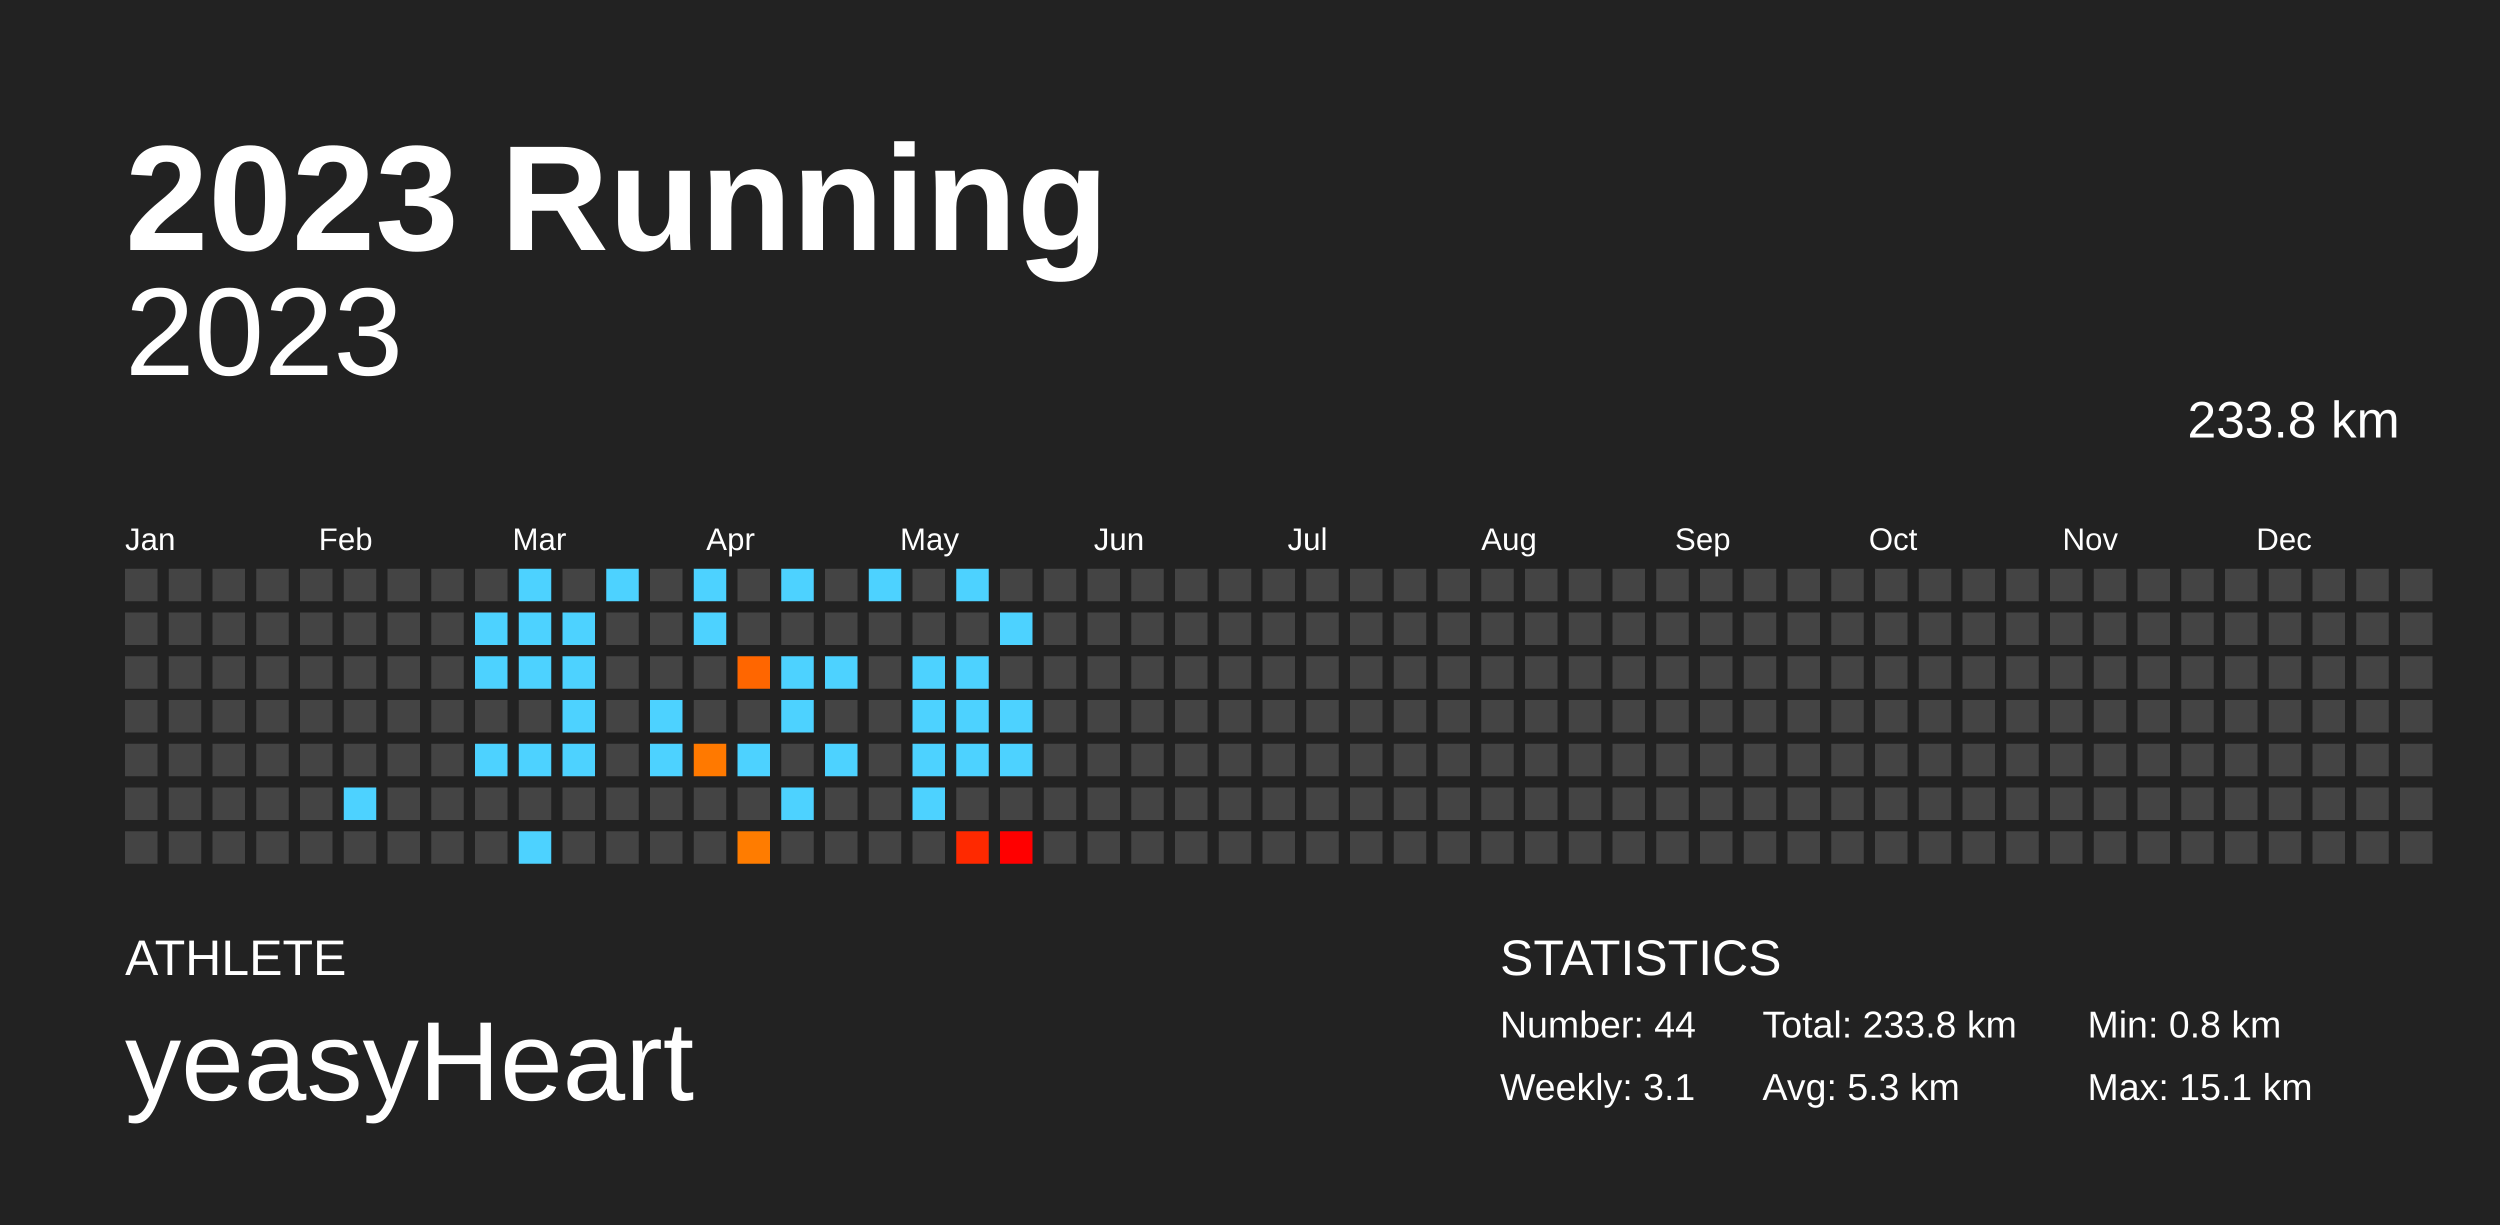
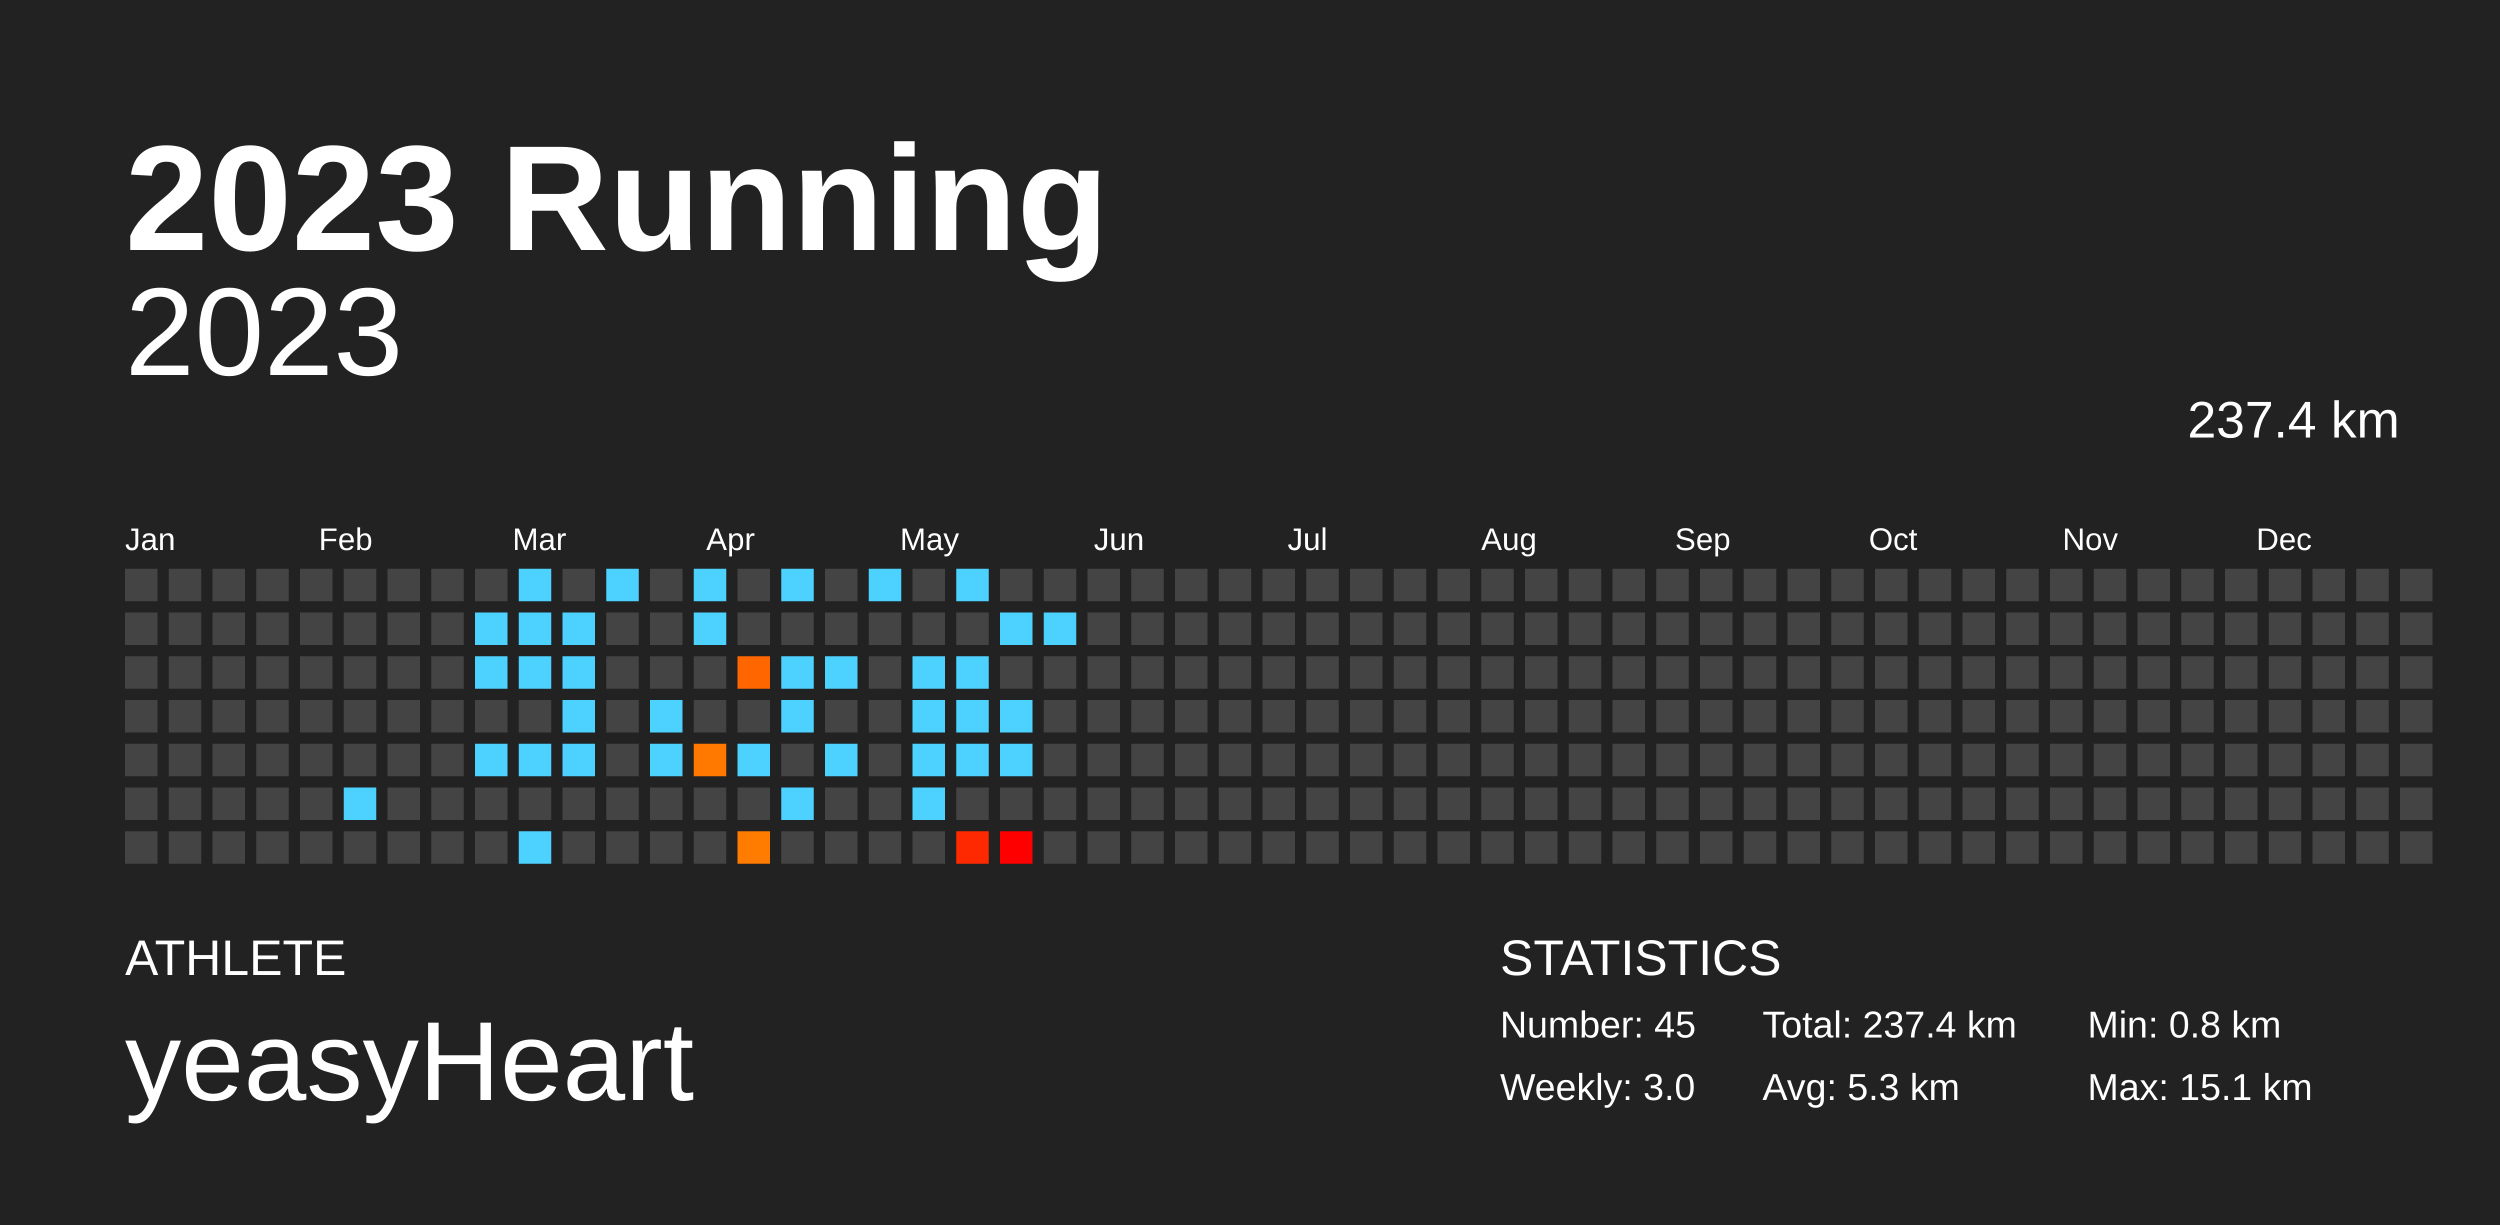
<svg xmlns="http://www.w3.org/2000/svg" baseProfile="full" height="98mm" version="1.1" viewBox="0,0,200,98" width="200mm">
  <defs />
  <rect fill="#222222" height="98" width="200" x="0" y="0" />
  <text fill="#FFFFFF" style="font-size:12px; font-family:Arial; font-weight:bold;" x="10" y="20">2023 Running</text>
  <text fill="#FFFFFF" style="font-size:4px; font-family:Arial" x="10" y="78">ATHLETE</text>
  <text fill="#FFFFFF" style="font-size:9px; font-family:Arial" x="10" y="88">yeasyHeart</text>
  <text fill="#FFFFFF" style="font-size:4px; font-family:Arial" x="120" y="78">STATISTICS</text>
-   <text fill="#FFFFFF" style="font-size:3px; font-family:Arial" x="120" y="83">Number: 44</text>
-   <text fill="#FFFFFF" style="font-size:3px; font-family:Arial" x="120" y="88">Weekly: 3.1</text>
-   <text fill="#FFFFFF" style="font-size:3px; font-family:Arial" x="141" y="83">Total: 233.8 km</text>
+   <text fill="#FFFFFF" style="font-size:3px; font-family:Arial" x="120" y="83">Number: 45</text>
+   <text fill="#FFFFFF" style="font-size:3px; font-family:Arial" x="120" y="88">Weekly: 3.0</text>
+   <text fill="#FFFFFF" style="font-size:3px; font-family:Arial" x="141" y="83">Total: 237.4 km</text>
  <text fill="#FFFFFF" style="font-size:3px; font-family:Arial" x="141" y="88">Avg: 5.3 km</text>
  <text fill="#FFFFFF" style="font-size:3px; font-family:Arial" x="167" y="83">Min: 0.8 km</text>
  <text fill="#FFFFFF" style="font-size:3px; font-family:Arial" x="167" y="88">Max: 15.1 km</text>
  <text alignment-baseline="hanging" fill="#FFFFFF" style="font-size:10.0px; font-family:Arial;" x="10" y="30">2023</text>
-   <text alignment-baseline="hanging" fill="#FFFFFF" style="font-size:4.125px; font-family:Arial;" x="175" y="35">233.8 km</text>
+   <text alignment-baseline="hanging" fill="#FFFFFF" style="font-size:4.125px; font-family:Arial;" x="175" y="35">237.4 km</text>
  <text fill="#FFFFFF" style="font-size:2.5px; font-family:Arial" x="10.0" y="44">Jan</text>
  <text fill="#FFFFFF" style="font-size:2.5px; font-family:Arial" x="25.5" y="44">Feb</text>
  <text fill="#FFFFFF" style="font-size:2.5px; font-family:Arial" x="41.0" y="44">Mar</text>
  <text fill="#FFFFFF" style="font-size:2.5px; font-family:Arial" x="56.5" y="44">Apr</text>
  <text fill="#FFFFFF" style="font-size:2.5px; font-family:Arial" x="72.0" y="44">May</text>
  <text fill="#FFFFFF" style="font-size:2.5px; font-family:Arial" x="87.5" y="44">Jun</text>
  <text fill="#FFFFFF" style="font-size:2.5px; font-family:Arial" x="103.0" y="44">Jul</text>
  <text fill="#FFFFFF" style="font-size:2.5px; font-family:Arial" x="118.5" y="44">Aug</text>
  <text fill="#FFFFFF" style="font-size:2.5px; font-family:Arial" x="134.0" y="44">Sep</text>
  <text fill="#FFFFFF" style="font-size:2.5px; font-family:Arial" x="149.5" y="44">Oct</text>
  <text fill="#FFFFFF" style="font-size:2.5px; font-family:Arial" x="165.0" y="44">Nov</text>
  <text fill="#FFFFFF" style="font-size:2.5px; font-family:Arial" x="180.5" y="44">Dec</text>
  <rect fill="#444444" height="2.6" width="2.6" x="10.0" y="45.5" />
  <rect fill="#444444" height="2.6" width="2.6" x="10.0" y="49.0" />
  <rect fill="#444444" height="2.6" width="2.6" x="10.0" y="52.5" />
  <rect fill="#444444" height="2.6" width="2.6" x="10.0" y="56.0" />
  <rect fill="#444444" height="2.6" width="2.6" x="10.0" y="59.5" />
  <rect fill="#444444" height="2.6" width="2.6" x="10.0" y="63.0" />
  <rect fill="#444444" height="2.6" width="2.6" x="10.0" y="66.5" />
  <rect fill="#444444" height="2.6" width="2.6" x="13.5" y="45.5" />
  <rect fill="#444444" height="2.6" width="2.6" x="13.5" y="49.0" />
  <rect fill="#444444" height="2.6" width="2.6" x="13.5" y="52.5" />
  <rect fill="#444444" height="2.6" width="2.6" x="13.5" y="56.0" />
  <rect fill="#444444" height="2.6" width="2.6" x="13.5" y="59.5" />
  <rect fill="#444444" height="2.6" width="2.6" x="13.5" y="63.0" />
  <rect fill="#444444" height="2.6" width="2.6" x="13.5" y="66.5" />
  <rect fill="#444444" height="2.6" width="2.6" x="17.0" y="45.5" />
  <rect fill="#444444" height="2.6" width="2.6" x="17.0" y="49.0" />
  <rect fill="#444444" height="2.6" width="2.6" x="17.0" y="52.5" />
  <rect fill="#444444" height="2.6" width="2.6" x="17.0" y="56.0" />
  <rect fill="#444444" height="2.6" width="2.6" x="17.0" y="59.5" />
  <rect fill="#444444" height="2.6" width="2.6" x="17.0" y="63.0" />
  <rect fill="#444444" height="2.6" width="2.6" x="17.0" y="66.5" />
  <rect fill="#444444" height="2.6" width="2.6" x="20.5" y="45.5" />
  <rect fill="#444444" height="2.6" width="2.6" x="20.5" y="49.0" />
  <rect fill="#444444" height="2.6" width="2.6" x="20.5" y="52.5" />
  <rect fill="#444444" height="2.6" width="2.6" x="20.5" y="56.0" />
  <rect fill="#444444" height="2.6" width="2.6" x="20.5" y="59.5" />
  <rect fill="#444444" height="2.6" width="2.6" x="20.5" y="63.0" />
  <rect fill="#444444" height="2.6" width="2.6" x="20.5" y="66.5" />
  <rect fill="#444444" height="2.6" width="2.6" x="24.0" y="45.5" />
  <rect fill="#444444" height="2.6" width="2.6" x="24.0" y="49.0" />
  <rect fill="#444444" height="2.6" width="2.6" x="24.0" y="52.5" />
  <rect fill="#444444" height="2.6" width="2.6" x="24.0" y="56.0" />
  <rect fill="#444444" height="2.6" width="2.6" x="24.0" y="59.5" />
  <rect fill="#444444" height="2.6" width="2.6" x="24.0" y="63.0" />
  <rect fill="#444444" height="2.6" width="2.6" x="24.0" y="66.5" />
  <rect fill="#444444" height="2.6" width="2.6" x="27.5" y="45.5" />
  <rect fill="#444444" height="2.6" width="2.6" x="27.5" y="49.0" />
  <rect fill="#444444" height="2.6" width="2.6" x="27.5" y="52.5" />
  <rect fill="#444444" height="2.6" width="2.6" x="27.5" y="56.0" />
  <rect fill="#444444" height="2.6" width="2.6" x="27.5" y="59.5" />
  <rect fill="#4dd2ff" height="2.6" width="2.6" x="27.5" y="63.0" />
  <rect fill="#444444" height="2.6" width="2.6" x="27.5" y="66.5" />
  <rect fill="#444444" height="2.6" width="2.6" x="31.0" y="45.5" />
  <rect fill="#444444" height="2.6" width="2.6" x="31.0" y="49.0" />
  <rect fill="#444444" height="2.6" width="2.6" x="31.0" y="52.5" />
  <rect fill="#444444" height="2.6" width="2.6" x="31.0" y="56.0" />
  <rect fill="#444444" height="2.6" width="2.6" x="31.0" y="59.5" />
  <rect fill="#444444" height="2.6" width="2.6" x="31.0" y="63.0" />
  <rect fill="#444444" height="2.6" width="2.6" x="31.0" y="66.5" />
  <rect fill="#444444" height="2.6" width="2.6" x="34.5" y="45.5" />
  <rect fill="#444444" height="2.6" width="2.6" x="34.5" y="49.0" />
  <rect fill="#444444" height="2.6" width="2.6" x="34.5" y="52.5" />
  <rect fill="#444444" height="2.6" width="2.6" x="34.5" y="56.0" />
  <rect fill="#444444" height="2.6" width="2.6" x="34.5" y="59.5" />
  <rect fill="#444444" height="2.6" width="2.6" x="34.5" y="63.0" />
  <rect fill="#444444" height="2.6" width="2.6" x="34.5" y="66.5" />
  <rect fill="#444444" height="2.6" width="2.6" x="38.0" y="45.5" />
  <rect fill="#4dd2ff" height="2.6" width="2.6" x="38.0" y="49.0" />
  <rect fill="#4dd2ff" height="2.6" width="2.6" x="38.0" y="52.5" />
  <rect fill="#444444" height="2.6" width="2.6" x="38.0" y="56.0" />
  <rect fill="#4dd2ff" height="2.6" width="2.6" x="38.0" y="59.5" />
  <rect fill="#444444" height="2.6" width="2.6" x="38.0" y="63.0" />
  <rect fill="#444444" height="2.6" width="2.6" x="38.0" y="66.5" />
  <rect fill="#4dd2ff" height="2.6" width="2.6" x="41.5" y="45.5" />
  <rect fill="#4dd2ff" height="2.6" width="2.6" x="41.5" y="49.0" />
  <rect fill="#4dd2ff" height="2.6" width="2.6" x="41.5" y="52.5" />
  <rect fill="#444444" height="2.6" width="2.6" x="41.5" y="56.0" />
  <rect fill="#4dd2ff" height="2.6" width="2.6" x="41.5" y="59.5" />
  <rect fill="#444444" height="2.6" width="2.6" x="41.5" y="63.0" />
  <rect fill="#4dd2ff" height="2.6" width="2.6" x="41.5" y="66.5" />
  <rect fill="#444444" height="2.6" width="2.6" x="45.0" y="45.5" />
  <rect fill="#4dd2ff" height="2.6" width="2.6" x="45.0" y="49.0" />
  <rect fill="#4dd2ff" height="2.6" width="2.6" x="45.0" y="52.5" />
  <rect fill="#4dd2ff" height="2.6" width="2.6" x="45.0" y="56.0" />
  <rect fill="#4dd2ff" height="2.6" width="2.6" x="45.0" y="59.5" />
  <rect fill="#444444" height="2.6" width="2.6" x="45.0" y="63.0" />
  <rect fill="#444444" height="2.6" width="2.6" x="45.0" y="66.5" />
  <rect fill="#4dd2ff" height="2.6" width="2.6" x="48.5" y="45.5" />
  <rect fill="#444444" height="2.6" width="2.6" x="48.5" y="49.0" />
  <rect fill="#444444" height="2.6" width="2.6" x="48.5" y="52.5" />
  <rect fill="#444444" height="2.6" width="2.6" x="48.5" y="56.0" />
  <rect fill="#444444" height="2.6" width="2.6" x="48.5" y="59.5" />
  <rect fill="#444444" height="2.6" width="2.6" x="48.5" y="63.0" />
  <rect fill="#444444" height="2.6" width="2.6" x="48.5" y="66.5" />
  <rect fill="#444444" height="2.6" width="2.6" x="52.0" y="45.5" />
  <rect fill="#444444" height="2.6" width="2.6" x="52.0" y="49.0" />
  <rect fill="#444444" height="2.6" width="2.6" x="52.0" y="52.5" />
  <rect fill="#4dd2ff" height="2.6" width="2.6" x="52.0" y="56.0" />
  <rect fill="#4dd2ff" height="2.6" width="2.6" x="52.0" y="59.5" />
  <rect fill="#444444" height="2.6" width="2.6" x="52.0" y="63.0" />
  <rect fill="#444444" height="2.6" width="2.6" x="52.0" y="66.5" />
  <rect fill="#4dd2ff" height="2.6" width="2.6" x="55.5" y="45.5" />
  <rect fill="#4dd2ff" height="2.6" width="2.6" x="55.5" y="49.0" />
  <rect fill="#444444" height="2.6" width="2.6" x="55.5" y="52.5" />
  <rect fill="#444444" height="2.6" width="2.6" x="55.5" y="56.0" />
  <rect fill="#ff7900" height="2.6" width="2.6" x="55.5" y="59.5" />
  <rect fill="#444444" height="2.6" width="2.6" x="55.5" y="63.0" />
  <rect fill="#444444" height="2.6" width="2.6" x="55.5" y="66.5" />
  <rect fill="#444444" height="2.6" width="2.6" x="59.0" y="45.5" />
  <rect fill="#444444" height="2.6" width="2.6" x="59.0" y="49.0" />
  <rect fill="#ff6600" height="2.6" width="2.6" x="59.0" y="52.5" />
  <rect fill="#444444" height="2.6" width="2.6" x="59.0" y="56.0" />
  <rect fill="#4dd2ff" height="2.6" width="2.6" x="59.0" y="59.5" />
  <rect fill="#444444" height="2.6" width="2.6" x="59.0" y="63.0" />
  <rect fill="#ff7c00" height="2.6" width="2.6" x="59.0" y="66.5" />
  <rect fill="#4dd2ff" height="2.6" width="2.6" x="62.5" y="45.5" />
  <rect fill="#444444" height="2.6" width="2.6" x="62.5" y="49.0" />
  <rect fill="#4dd2ff" height="2.6" width="2.6" x="62.5" y="52.5" />
  <rect fill="#4dd2ff" height="2.6" width="2.6" x="62.5" y="56.0" />
  <rect fill="#444444" height="2.6" width="2.6" x="62.5" y="59.5" />
  <rect fill="#4dd2ff" height="2.6" width="2.6" x="62.5" y="63.0" />
  <rect fill="#444444" height="2.6" width="2.6" x="62.5" y="66.5" />
  <rect fill="#444444" height="2.6" width="2.6" x="66.0" y="45.5" />
  <rect fill="#444444" height="2.6" width="2.6" x="66.0" y="49.0" />
  <rect fill="#4dd2ff" height="2.6" width="2.6" x="66.0" y="52.5" />
  <rect fill="#444444" height="2.6" width="2.6" x="66.0" y="56.0" />
  <rect fill="#4dd2ff" height="2.6" width="2.6" x="66.0" y="59.5" />
  <rect fill="#444444" height="2.6" width="2.6" x="66.0" y="63.0" />
  <rect fill="#444444" height="2.6" width="2.6" x="66.0" y="66.5" />
  <rect fill="#4dd2ff" height="2.6" width="2.6" x="69.5" y="45.5" />
  <rect fill="#444444" height="2.6" width="2.6" x="69.5" y="49.0" />
  <rect fill="#444444" height="2.6" width="2.6" x="69.5" y="52.5" />
  <rect fill="#444444" height="2.6" width="2.6" x="69.5" y="56.0" />
  <rect fill="#444444" height="2.6" width="2.6" x="69.5" y="59.5" />
  <rect fill="#444444" height="2.6" width="2.6" x="69.5" y="63.0" />
  <rect fill="#444444" height="2.6" width="2.6" x="69.5" y="66.5" />
  <rect fill="#444444" height="2.6" width="2.6" x="73.0" y="45.5" />
  <rect fill="#444444" height="2.6" width="2.6" x="73.0" y="49.0" />
  <rect fill="#4dd2ff" height="2.6" width="2.6" x="73.0" y="52.5" />
  <rect fill="#4dd2ff" height="2.6" width="2.6" x="73.0" y="56.0" />
  <rect fill="#4dd2ff" height="2.6" width="2.6" x="73.0" y="59.5" />
  <rect fill="#4dd2ff" height="2.6" width="2.6" x="73.0" y="63.0" />
  <rect fill="#444444" height="2.6" width="2.6" x="73.0" y="66.5" />
  <rect fill="#4dd2ff" height="2.6" width="2.6" x="76.5" y="45.5" />
  <rect fill="#444444" height="2.6" width="2.6" x="76.5" y="49.0" />
  <rect fill="#4dd2ff" height="2.6" width="2.6" x="76.5" y="52.5" />
  <rect fill="#4dd2ff" height="2.6" width="2.6" x="76.5" y="56.0" />
  <rect fill="#4dd2ff" height="2.6" width="2.6" x="76.5" y="59.5" />
  <rect fill="#444444" height="2.6" width="2.6" x="76.5" y="63.0" />
  <rect fill="#ff2900" height="2.6" width="2.6" x="76.5" y="66.5" />
  <rect fill="#444444" height="2.6" width="2.6" x="80.0" y="45.5" />
  <rect fill="#4dd2ff" height="2.6" width="2.6" x="80.0" y="49.0" />
  <rect fill="#444444" height="2.6" width="2.6" x="80.0" y="52.5" />
  <rect fill="#4dd2ff" height="2.6" width="2.6" x="80.0" y="56.0" />
  <rect fill="#4dd2ff" height="2.6" width="2.6" x="80.0" y="59.5" />
  <rect fill="#444444" height="2.6" width="2.6" x="80.0" y="63.0" />
  <rect fill="#ff0000" height="2.6" width="2.6" x="80.0" y="66.5" />
  <rect fill="#444444" height="2.6" width="2.6" x="83.5" y="45.5" />
-   <rect fill="#444444" height="2.6" width="2.6" x="83.5" y="49.0" />
+   <rect fill="#4dd2ff" height="2.6" width="2.6" x="83.5" y="49.0" />
  <rect fill="#444444" height="2.6" width="2.6" x="83.5" y="52.5" />
  <rect fill="#444444" height="2.6" width="2.6" x="83.5" y="56.0" />
  <rect fill="#444444" height="2.6" width="2.6" x="83.5" y="59.5" />
  <rect fill="#444444" height="2.6" width="2.6" x="83.5" y="63.0" />
  <rect fill="#444444" height="2.6" width="2.6" x="83.5" y="66.5" />
  <rect fill="#444444" height="2.6" width="2.6" x="87.0" y="45.5" />
  <rect fill="#444444" height="2.6" width="2.6" x="87.0" y="49.0" />
  <rect fill="#444444" height="2.6" width="2.6" x="87.0" y="52.5" />
  <rect fill="#444444" height="2.6" width="2.6" x="87.0" y="56.0" />
  <rect fill="#444444" height="2.6" width="2.6" x="87.0" y="59.5" />
  <rect fill="#444444" height="2.6" width="2.6" x="87.0" y="63.0" />
  <rect fill="#444444" height="2.6" width="2.6" x="87.0" y="66.5" />
  <rect fill="#444444" height="2.6" width="2.6" x="90.5" y="45.5" />
  <rect fill="#444444" height="2.6" width="2.6" x="90.5" y="49.0" />
  <rect fill="#444444" height="2.6" width="2.6" x="90.5" y="52.5" />
  <rect fill="#444444" height="2.6" width="2.6" x="90.5" y="56.0" />
  <rect fill="#444444" height="2.6" width="2.6" x="90.5" y="59.5" />
  <rect fill="#444444" height="2.6" width="2.6" x="90.5" y="63.0" />
  <rect fill="#444444" height="2.6" width="2.6" x="90.5" y="66.5" />
  <rect fill="#444444" height="2.6" width="2.6" x="94.0" y="45.5" />
  <rect fill="#444444" height="2.6" width="2.6" x="94.0" y="49.0" />
  <rect fill="#444444" height="2.6" width="2.6" x="94.0" y="52.5" />
  <rect fill="#444444" height="2.6" width="2.6" x="94.0" y="56.0" />
  <rect fill="#444444" height="2.6" width="2.6" x="94.0" y="59.5" />
  <rect fill="#444444" height="2.6" width="2.6" x="94.0" y="63.0" />
  <rect fill="#444444" height="2.6" width="2.6" x="94.0" y="66.5" />
  <rect fill="#444444" height="2.6" width="2.6" x="97.5" y="45.5" />
  <rect fill="#444444" height="2.6" width="2.6" x="97.5" y="49.0" />
  <rect fill="#444444" height="2.6" width="2.6" x="97.5" y="52.5" />
  <rect fill="#444444" height="2.6" width="2.6" x="97.5" y="56.0" />
  <rect fill="#444444" height="2.6" width="2.6" x="97.5" y="59.5" />
  <rect fill="#444444" height="2.6" width="2.6" x="97.5" y="63.0" />
  <rect fill="#444444" height="2.6" width="2.6" x="97.5" y="66.5" />
  <rect fill="#444444" height="2.6" width="2.6" x="101.0" y="45.5" />
  <rect fill="#444444" height="2.6" width="2.6" x="101.0" y="49.0" />
  <rect fill="#444444" height="2.6" width="2.6" x="101.0" y="52.5" />
  <rect fill="#444444" height="2.6" width="2.6" x="101.0" y="56.0" />
  <rect fill="#444444" height="2.6" width="2.6" x="101.0" y="59.5" />
  <rect fill="#444444" height="2.6" width="2.6" x="101.0" y="63.0" />
  <rect fill="#444444" height="2.6" width="2.6" x="101.0" y="66.5" />
  <rect fill="#444444" height="2.6" width="2.6" x="104.5" y="45.5" />
  <rect fill="#444444" height="2.6" width="2.6" x="104.5" y="49.0" />
  <rect fill="#444444" height="2.6" width="2.6" x="104.5" y="52.5" />
  <rect fill="#444444" height="2.6" width="2.6" x="104.5" y="56.0" />
  <rect fill="#444444" height="2.6" width="2.6" x="104.5" y="59.5" />
  <rect fill="#444444" height="2.6" width="2.6" x="104.5" y="63.0" />
  <rect fill="#444444" height="2.6" width="2.6" x="104.5" y="66.5" />
  <rect fill="#444444" height="2.6" width="2.6" x="108.0" y="45.5" />
  <rect fill="#444444" height="2.6" width="2.6" x="108.0" y="49.0" />
  <rect fill="#444444" height="2.6" width="2.6" x="108.0" y="52.5" />
  <rect fill="#444444" height="2.6" width="2.6" x="108.0" y="56.0" />
  <rect fill="#444444" height="2.6" width="2.6" x="108.0" y="59.5" />
  <rect fill="#444444" height="2.6" width="2.6" x="108.0" y="63.0" />
  <rect fill="#444444" height="2.6" width="2.6" x="108.0" y="66.5" />
  <rect fill="#444444" height="2.6" width="2.6" x="111.5" y="45.5" />
  <rect fill="#444444" height="2.6" width="2.6" x="111.5" y="49.0" />
  <rect fill="#444444" height="2.6" width="2.6" x="111.5" y="52.5" />
  <rect fill="#444444" height="2.6" width="2.6" x="111.5" y="56.0" />
  <rect fill="#444444" height="2.6" width="2.6" x="111.5" y="59.5" />
  <rect fill="#444444" height="2.6" width="2.6" x="111.5" y="63.0" />
  <rect fill="#444444" height="2.6" width="2.6" x="111.5" y="66.5" />
  <rect fill="#444444" height="2.6" width="2.6" x="115.0" y="45.5" />
  <rect fill="#444444" height="2.6" width="2.6" x="115.0" y="49.0" />
  <rect fill="#444444" height="2.6" width="2.6" x="115.0" y="52.5" />
  <rect fill="#444444" height="2.6" width="2.6" x="115.0" y="56.0" />
  <rect fill="#444444" height="2.6" width="2.6" x="115.0" y="59.5" />
  <rect fill="#444444" height="2.6" width="2.6" x="115.0" y="63.0" />
  <rect fill="#444444" height="2.6" width="2.6" x="115.0" y="66.5" />
  <rect fill="#444444" height="2.6" width="2.6" x="118.5" y="45.5" />
  <rect fill="#444444" height="2.6" width="2.6" x="118.5" y="49.0" />
  <rect fill="#444444" height="2.6" width="2.6" x="118.5" y="52.5" />
  <rect fill="#444444" height="2.6" width="2.6" x="118.5" y="56.0" />
  <rect fill="#444444" height="2.6" width="2.6" x="118.5" y="59.5" />
  <rect fill="#444444" height="2.6" width="2.6" x="118.5" y="63.0" />
  <rect fill="#444444" height="2.6" width="2.6" x="118.5" y="66.5" />
  <rect fill="#444444" height="2.6" width="2.6" x="122.0" y="45.5" />
  <rect fill="#444444" height="2.6" width="2.6" x="122.0" y="49.0" />
  <rect fill="#444444" height="2.6" width="2.6" x="122.0" y="52.5" />
  <rect fill="#444444" height="2.6" width="2.6" x="122.0" y="56.0" />
  <rect fill="#444444" height="2.6" width="2.6" x="122.0" y="59.5" />
  <rect fill="#444444" height="2.6" width="2.6" x="122.0" y="63.0" />
  <rect fill="#444444" height="2.6" width="2.6" x="122.0" y="66.5" />
  <rect fill="#444444" height="2.6" width="2.6" x="125.5" y="45.5" />
  <rect fill="#444444" height="2.6" width="2.6" x="125.5" y="49.0" />
  <rect fill="#444444" height="2.6" width="2.6" x="125.5" y="52.5" />
  <rect fill="#444444" height="2.6" width="2.6" x="125.5" y="56.0" />
  <rect fill="#444444" height="2.6" width="2.6" x="125.5" y="59.5" />
  <rect fill="#444444" height="2.6" width="2.6" x="125.5" y="63.0" />
  <rect fill="#444444" height="2.6" width="2.6" x="125.5" y="66.5" />
  <rect fill="#444444" height="2.6" width="2.6" x="129.0" y="45.5" />
  <rect fill="#444444" height="2.6" width="2.6" x="129.0" y="49.0" />
  <rect fill="#444444" height="2.6" width="2.6" x="129.0" y="52.5" />
  <rect fill="#444444" height="2.6" width="2.6" x="129.0" y="56.0" />
  <rect fill="#444444" height="2.6" width="2.6" x="129.0" y="59.5" />
  <rect fill="#444444" height="2.6" width="2.6" x="129.0" y="63.0" />
  <rect fill="#444444" height="2.6" width="2.6" x="129.0" y="66.5" />
  <rect fill="#444444" height="2.6" width="2.6" x="132.5" y="45.5" />
  <rect fill="#444444" height="2.6" width="2.6" x="132.5" y="49.0" />
  <rect fill="#444444" height="2.6" width="2.6" x="132.5" y="52.5" />
  <rect fill="#444444" height="2.6" width="2.6" x="132.5" y="56.0" />
  <rect fill="#444444" height="2.6" width="2.6" x="132.5" y="59.5" />
  <rect fill="#444444" height="2.6" width="2.6" x="132.5" y="63.0" />
  <rect fill="#444444" height="2.6" width="2.6" x="132.5" y="66.5" />
  <rect fill="#444444" height="2.6" width="2.6" x="136.0" y="45.5" />
  <rect fill="#444444" height="2.6" width="2.6" x="136.0" y="49.0" />
  <rect fill="#444444" height="2.6" width="2.6" x="136.0" y="52.5" />
  <rect fill="#444444" height="2.6" width="2.6" x="136.0" y="56.0" />
  <rect fill="#444444" height="2.6" width="2.6" x="136.0" y="59.5" />
  <rect fill="#444444" height="2.6" width="2.6" x="136.0" y="63.0" />
  <rect fill="#444444" height="2.6" width="2.6" x="136.0" y="66.5" />
  <rect fill="#444444" height="2.6" width="2.6" x="139.5" y="45.5" />
  <rect fill="#444444" height="2.6" width="2.6" x="139.5" y="49.0" />
  <rect fill="#444444" height="2.6" width="2.6" x="139.5" y="52.5" />
  <rect fill="#444444" height="2.6" width="2.6" x="139.5" y="56.0" />
  <rect fill="#444444" height="2.6" width="2.6" x="139.5" y="59.5" />
  <rect fill="#444444" height="2.6" width="2.6" x="139.5" y="63.0" />
  <rect fill="#444444" height="2.6" width="2.6" x="139.5" y="66.5" />
  <rect fill="#444444" height="2.6" width="2.6" x="143.0" y="45.5" />
  <rect fill="#444444" height="2.6" width="2.6" x="143.0" y="49.0" />
  <rect fill="#444444" height="2.6" width="2.6" x="143.0" y="52.5" />
  <rect fill="#444444" height="2.6" width="2.6" x="143.0" y="56.0" />
  <rect fill="#444444" height="2.6" width="2.6" x="143.0" y="59.5" />
  <rect fill="#444444" height="2.6" width="2.6" x="143.0" y="63.0" />
  <rect fill="#444444" height="2.6" width="2.6" x="143.0" y="66.5" />
  <rect fill="#444444" height="2.6" width="2.6" x="146.5" y="45.5" />
  <rect fill="#444444" height="2.6" width="2.6" x="146.5" y="49.0" />
  <rect fill="#444444" height="2.6" width="2.6" x="146.5" y="52.5" />
  <rect fill="#444444" height="2.6" width="2.6" x="146.5" y="56.0" />
  <rect fill="#444444" height="2.6" width="2.6" x="146.5" y="59.5" />
  <rect fill="#444444" height="2.6" width="2.6" x="146.5" y="63.0" />
  <rect fill="#444444" height="2.6" width="2.6" x="146.5" y="66.5" />
  <rect fill="#444444" height="2.6" width="2.6" x="150.0" y="45.5" />
  <rect fill="#444444" height="2.6" width="2.6" x="150.0" y="49.0" />
  <rect fill="#444444" height="2.6" width="2.6" x="150.0" y="52.5" />
  <rect fill="#444444" height="2.6" width="2.6" x="150.0" y="56.0" />
  <rect fill="#444444" height="2.6" width="2.6" x="150.0" y="59.5" />
  <rect fill="#444444" height="2.6" width="2.6" x="150.0" y="63.0" />
  <rect fill="#444444" height="2.6" width="2.6" x="150.0" y="66.5" />
  <rect fill="#444444" height="2.6" width="2.6" x="153.5" y="45.5" />
  <rect fill="#444444" height="2.6" width="2.6" x="153.5" y="49.0" />
  <rect fill="#444444" height="2.6" width="2.6" x="153.5" y="52.5" />
  <rect fill="#444444" height="2.6" width="2.6" x="153.5" y="56.0" />
  <rect fill="#444444" height="2.6" width="2.6" x="153.5" y="59.5" />
  <rect fill="#444444" height="2.6" width="2.6" x="153.5" y="63.0" />
  <rect fill="#444444" height="2.6" width="2.6" x="153.5" y="66.5" />
  <rect fill="#444444" height="2.6" width="2.6" x="157.0" y="45.5" />
  <rect fill="#444444" height="2.6" width="2.6" x="157.0" y="49.0" />
  <rect fill="#444444" height="2.6" width="2.6" x="157.0" y="52.5" />
  <rect fill="#444444" height="2.6" width="2.6" x="157.0" y="56.0" />
  <rect fill="#444444" height="2.6" width="2.6" x="157.0" y="59.5" />
  <rect fill="#444444" height="2.6" width="2.6" x="157.0" y="63.0" />
  <rect fill="#444444" height="2.6" width="2.6" x="157.0" y="66.5" />
  <rect fill="#444444" height="2.6" width="2.6" x="160.5" y="45.5" />
  <rect fill="#444444" height="2.6" width="2.6" x="160.5" y="49.0" />
  <rect fill="#444444" height="2.6" width="2.6" x="160.5" y="52.5" />
  <rect fill="#444444" height="2.6" width="2.6" x="160.5" y="56.0" />
  <rect fill="#444444" height="2.6" width="2.6" x="160.5" y="59.5" />
  <rect fill="#444444" height="2.6" width="2.6" x="160.5" y="63.0" />
  <rect fill="#444444" height="2.6" width="2.6" x="160.5" y="66.5" />
  <rect fill="#444444" height="2.6" width="2.6" x="164.0" y="45.5" />
  <rect fill="#444444" height="2.6" width="2.6" x="164.0" y="49.0" />
  <rect fill="#444444" height="2.6" width="2.6" x="164.0" y="52.5" />
  <rect fill="#444444" height="2.6" width="2.6" x="164.0" y="56.0" />
  <rect fill="#444444" height="2.6" width="2.6" x="164.0" y="59.5" />
  <rect fill="#444444" height="2.6" width="2.6" x="164.0" y="63.0" />
  <rect fill="#444444" height="2.6" width="2.6" x="164.0" y="66.5" />
  <rect fill="#444444" height="2.6" width="2.6" x="167.5" y="45.5" />
  <rect fill="#444444" height="2.6" width="2.6" x="167.5" y="49.0" />
  <rect fill="#444444" height="2.6" width="2.6" x="167.5" y="52.5" />
  <rect fill="#444444" height="2.6" width="2.6" x="167.5" y="56.0" />
  <rect fill="#444444" height="2.6" width="2.6" x="167.5" y="59.5" />
  <rect fill="#444444" height="2.6" width="2.6" x="167.5" y="63.0" />
  <rect fill="#444444" height="2.6" width="2.6" x="167.5" y="66.5" />
  <rect fill="#444444" height="2.6" width="2.6" x="171.0" y="45.5" />
  <rect fill="#444444" height="2.6" width="2.6" x="171.0" y="49.0" />
  <rect fill="#444444" height="2.6" width="2.6" x="171.0" y="52.5" />
  <rect fill="#444444" height="2.6" width="2.6" x="171.0" y="56.0" />
  <rect fill="#444444" height="2.6" width="2.6" x="171.0" y="59.5" />
  <rect fill="#444444" height="2.6" width="2.6" x="171.0" y="63.0" />
  <rect fill="#444444" height="2.6" width="2.6" x="171.0" y="66.5" />
  <rect fill="#444444" height="2.6" width="2.6" x="174.5" y="45.5" />
  <rect fill="#444444" height="2.6" width="2.6" x="174.5" y="49.0" />
  <rect fill="#444444" height="2.6" width="2.6" x="174.5" y="52.5" />
  <rect fill="#444444" height="2.6" width="2.6" x="174.5" y="56.0" />
  <rect fill="#444444" height="2.6" width="2.6" x="174.5" y="59.5" />
  <rect fill="#444444" height="2.6" width="2.6" x="174.5" y="63.0" />
  <rect fill="#444444" height="2.6" width="2.6" x="174.5" y="66.5" />
  <rect fill="#444444" height="2.6" width="2.6" x="178.0" y="45.5" />
  <rect fill="#444444" height="2.6" width="2.6" x="178.0" y="49.0" />
  <rect fill="#444444" height="2.6" width="2.6" x="178.0" y="52.5" />
  <rect fill="#444444" height="2.6" width="2.6" x="178.0" y="56.0" />
  <rect fill="#444444" height="2.6" width="2.6" x="178.0" y="59.5" />
  <rect fill="#444444" height="2.6" width="2.6" x="178.0" y="63.0" />
  <rect fill="#444444" height="2.6" width="2.6" x="178.0" y="66.5" />
  <rect fill="#444444" height="2.6" width="2.6" x="181.5" y="45.5" />
  <rect fill="#444444" height="2.6" width="2.6" x="181.5" y="49.0" />
  <rect fill="#444444" height="2.6" width="2.6" x="181.5" y="52.5" />
  <rect fill="#444444" height="2.6" width="2.6" x="181.5" y="56.0" />
  <rect fill="#444444" height="2.6" width="2.6" x="181.5" y="59.5" />
  <rect fill="#444444" height="2.6" width="2.6" x="181.5" y="63.0" />
  <rect fill="#444444" height="2.6" width="2.6" x="181.5" y="66.5" />
  <rect fill="#444444" height="2.6" width="2.6" x="185.0" y="45.5" />
  <rect fill="#444444" height="2.6" width="2.6" x="185.0" y="49.0" />
  <rect fill="#444444" height="2.6" width="2.6" x="185.0" y="52.5" />
  <rect fill="#444444" height="2.6" width="2.6" x="185.0" y="56.0" />
  <rect fill="#444444" height="2.6" width="2.6" x="185.0" y="59.5" />
  <rect fill="#444444" height="2.6" width="2.6" x="185.0" y="63.0" />
  <rect fill="#444444" height="2.6" width="2.6" x="185.0" y="66.5" />
  <rect fill="#444444" height="2.6" width="2.6" x="188.5" y="45.5" />
  <rect fill="#444444" height="2.6" width="2.6" x="188.5" y="49.0" />
  <rect fill="#444444" height="2.6" width="2.6" x="188.5" y="52.5" />
  <rect fill="#444444" height="2.6" width="2.6" x="188.5" y="56.0" />
  <rect fill="#444444" height="2.6" width="2.6" x="188.5" y="59.5" />
  <rect fill="#444444" height="2.6" width="2.6" x="188.5" y="63.0" />
  <rect fill="#444444" height="2.6" width="2.6" x="188.5" y="66.5" />
  <rect fill="#444444" height="2.6" width="2.6" x="192.0" y="45.5" />
  <rect fill="#444444" height="2.6" width="2.6" x="192.0" y="49.0" />
  <rect fill="#444444" height="2.6" width="2.6" x="192.0" y="52.5" />
  <rect fill="#444444" height="2.6" width="2.6" x="192.0" y="56.0" />
  <rect fill="#444444" height="2.6" width="2.6" x="192.0" y="59.5" />
  <rect fill="#444444" height="2.6" width="2.6" x="192.0" y="63.0" />
  <rect fill="#444444" height="2.6" width="2.6" x="192.0" y="66.5" />
</svg>
